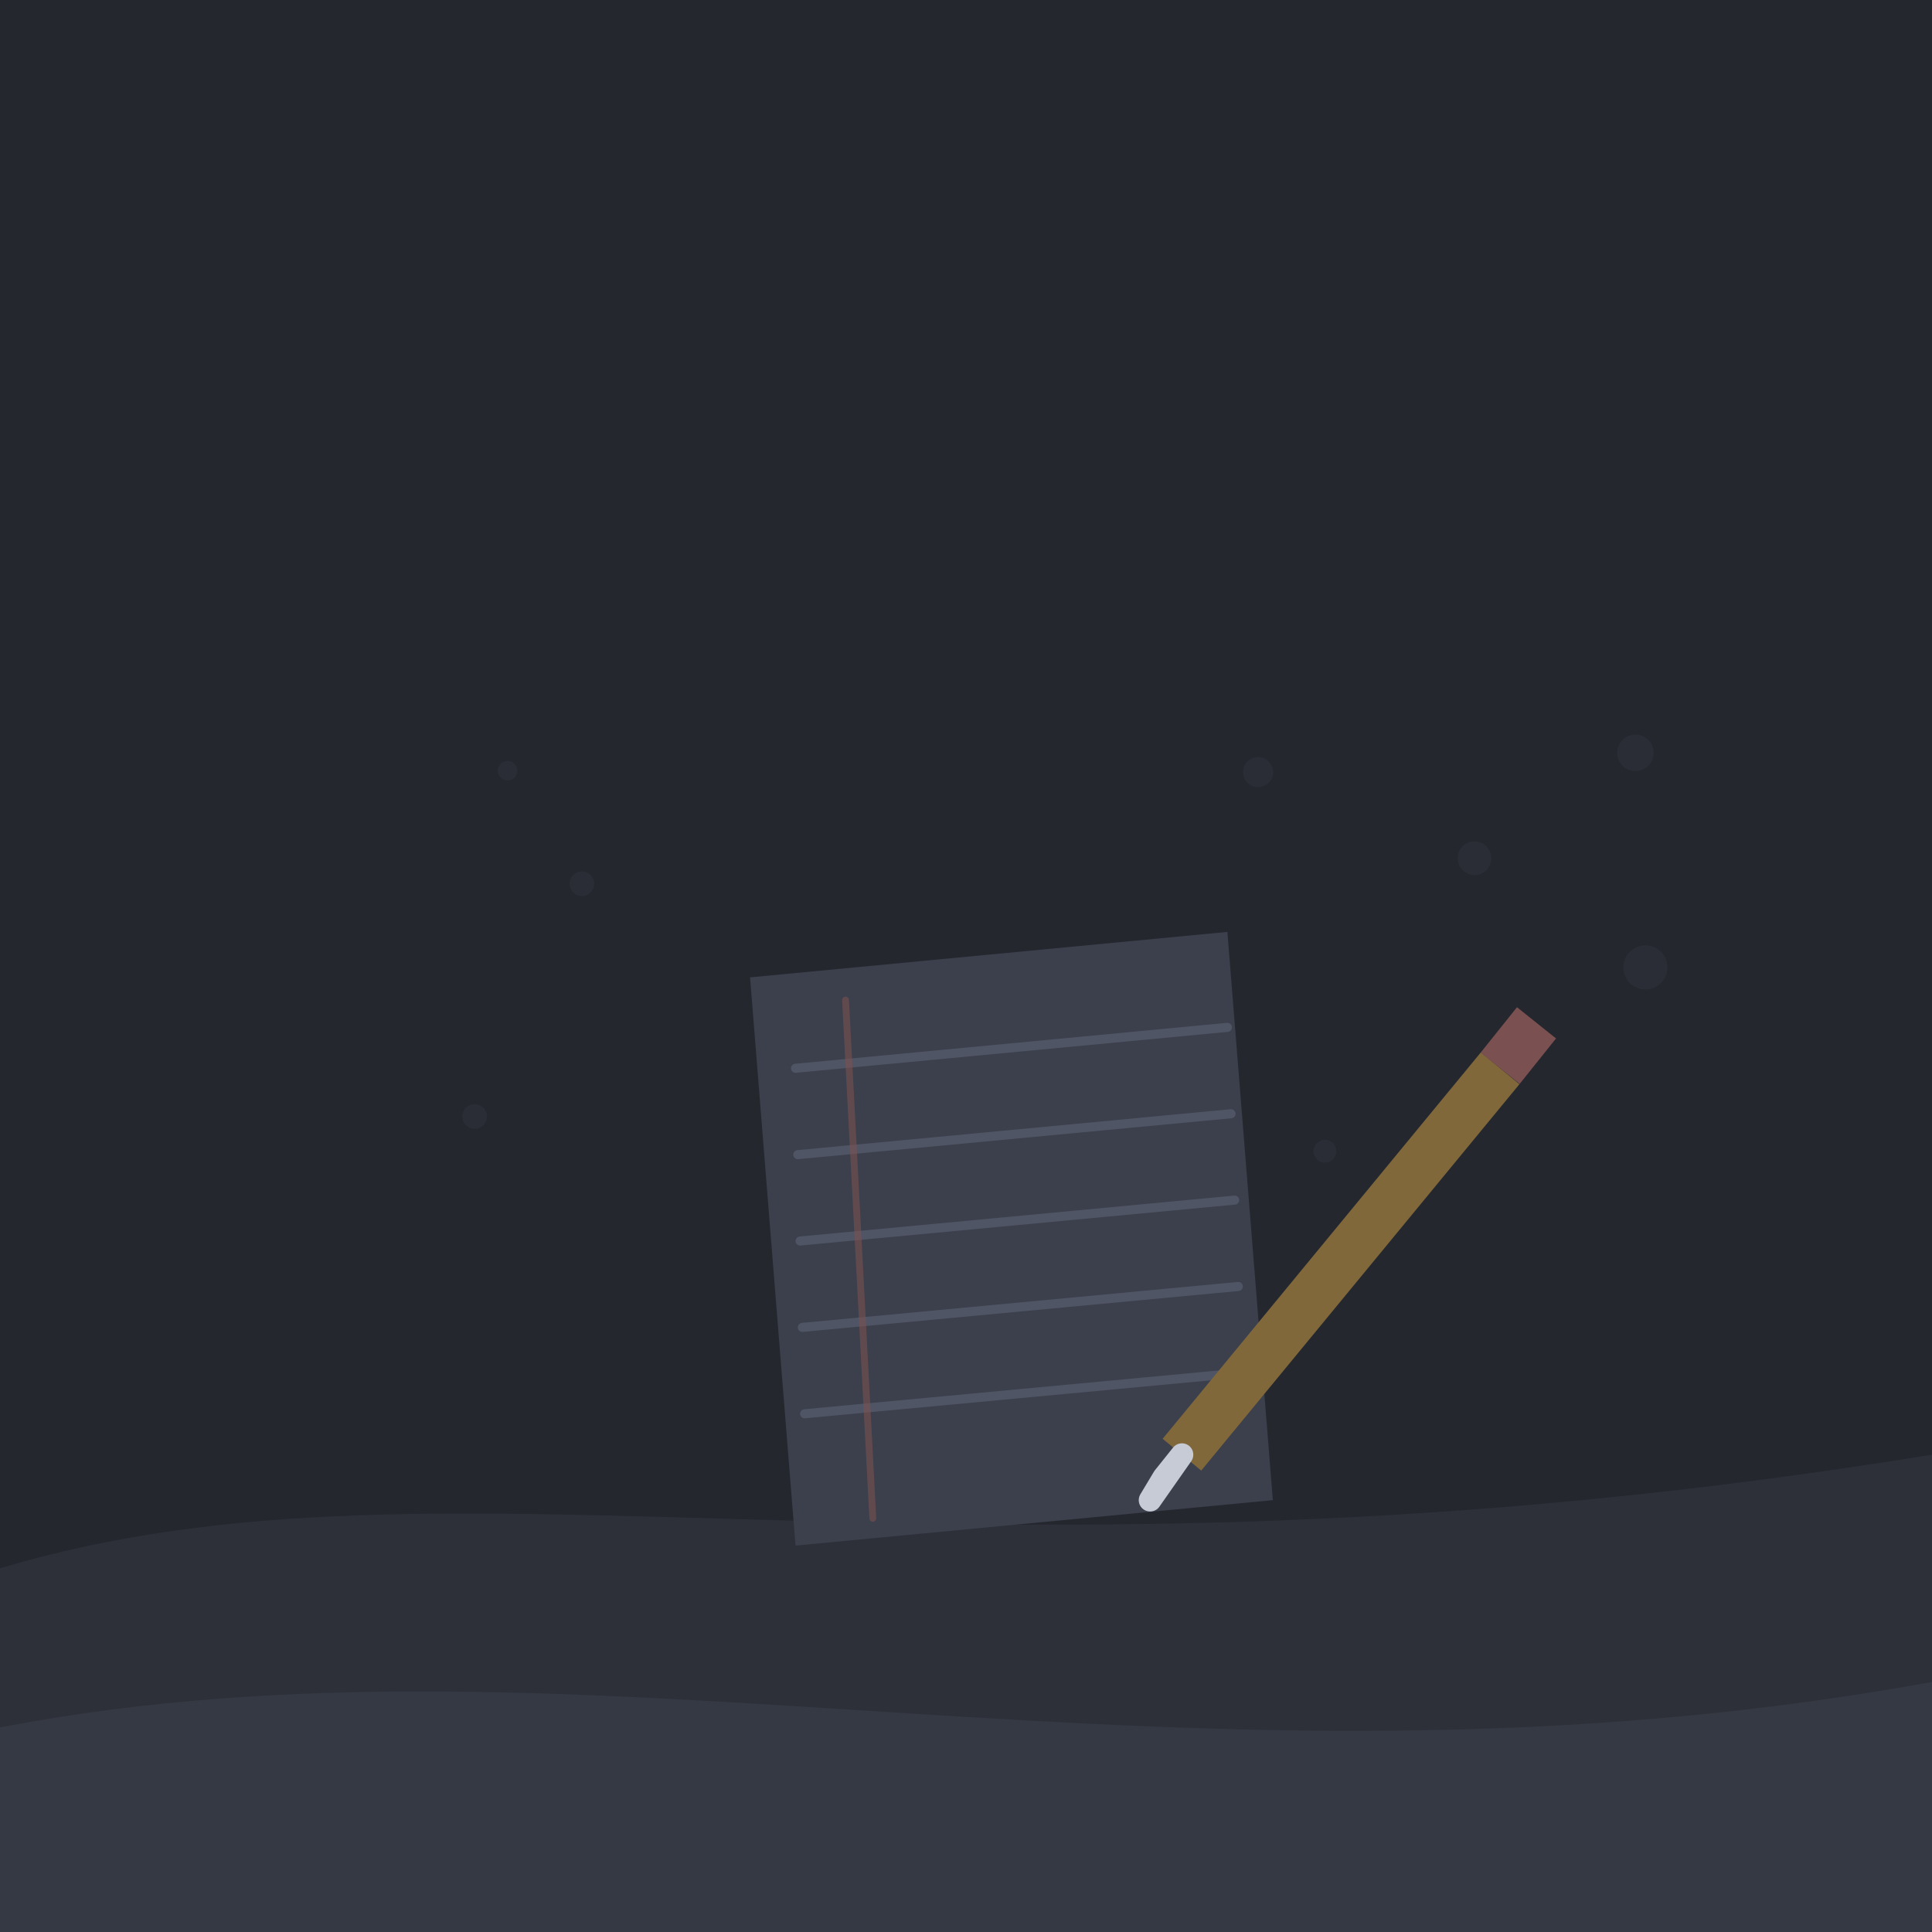
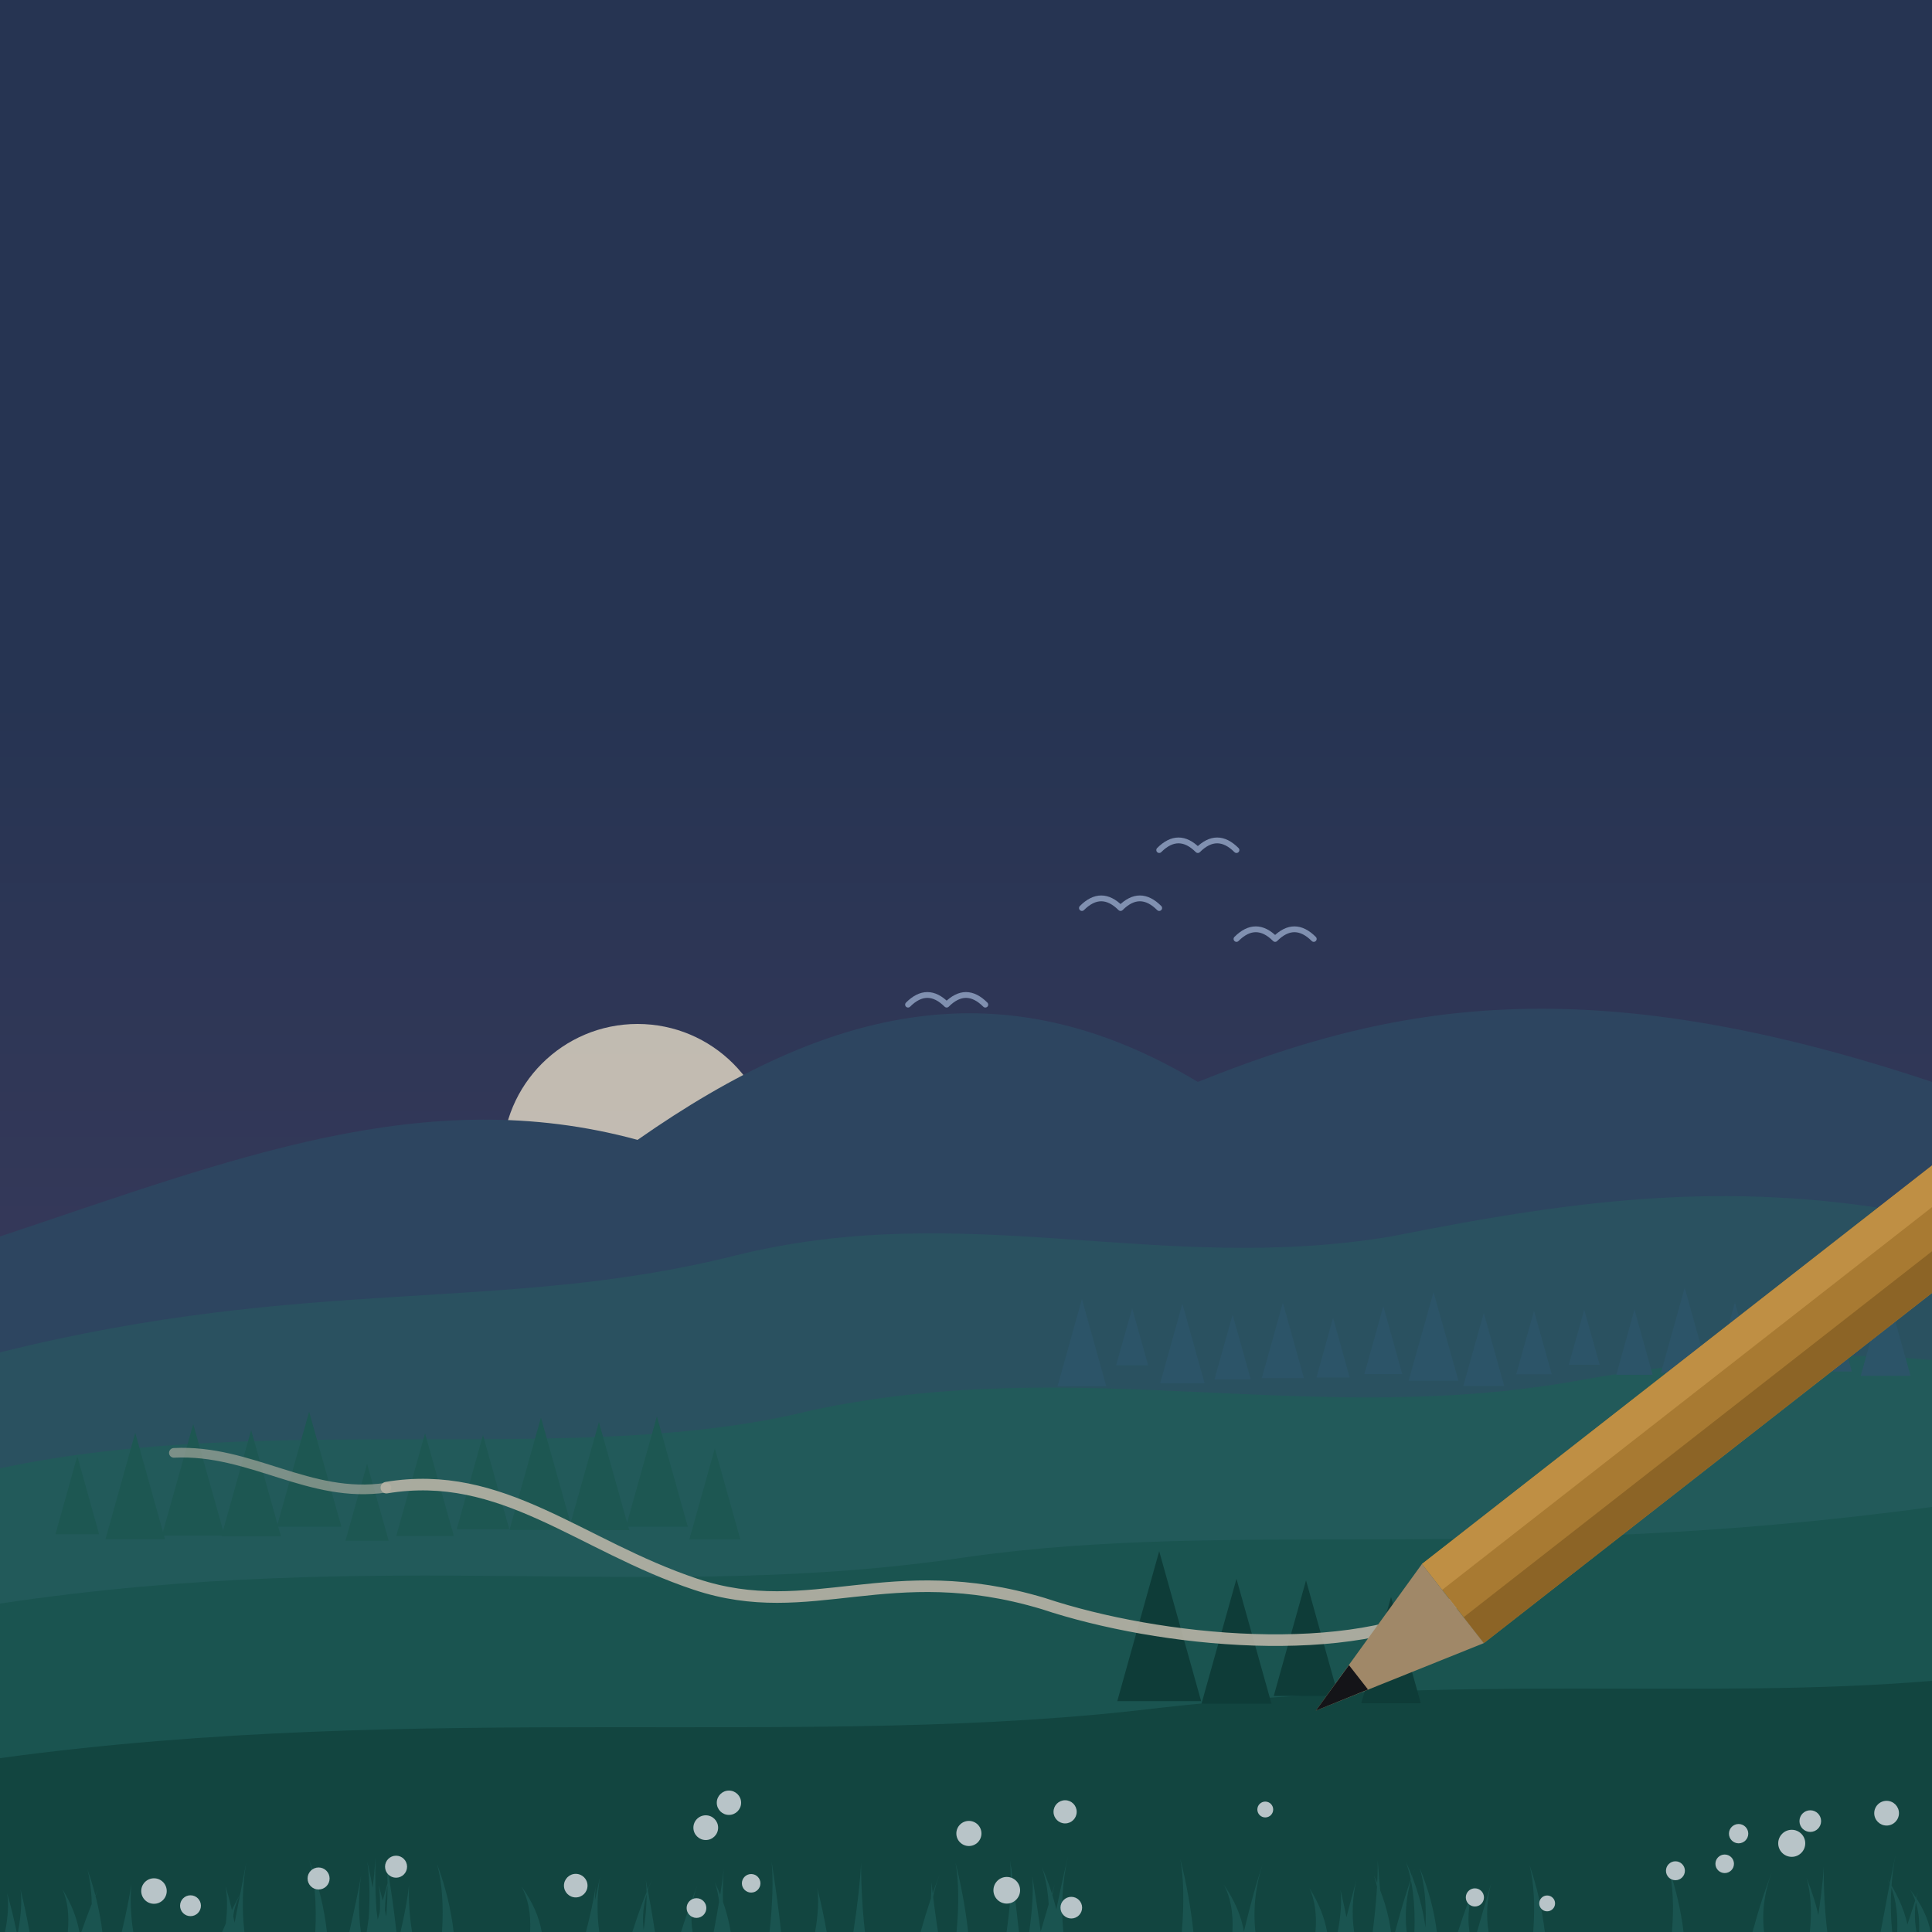
- <svg xmlns="http://www.w3.org/2000/svg" viewBox="0 0 850 850" width="850" height="850">
-   <rect x="0.0" y="0.0" width="850.0" height="850.0" rx="0" fill="#25272f" opacity="1" />
-   <circle cx="719.5" cy="331.2" r="8.0" fill="#353943" opacity="0.35" />
-   <circle cx="582.9" cy="506.5" r="5.0" fill="#353943" opacity="0.35" />
-   <circle cx="648.7" cy="377.6" r="7.4" fill="#353943" opacity="0.35" />
-   <circle cx="553.5" cy="339.7" r="6.6" fill="#353943" opacity="0.35" />
-   <circle cx="723.9" cy="425.6" r="9.7" fill="#353943" opacity="0.35" />
-   <circle cx="208.8" cy="491.2" r="5.4" fill="#353943" opacity="0.35" />
-   <circle cx="223.3" cy="339.1" r="4.3" fill="#353943" opacity="0.35" />
-   <circle cx="256.0" cy="388.8" r="5.4" fill="#353943" opacity="0.35" />
-   <circle cx="536.0" cy="505.3" r="7.2" fill="#353943" opacity="0.35" />
-   <path d="M0 690 C 200 630 420 710 850 640 L850 850 L0 850 Z" fill="#2d3039" opacity="1" />
-   <path d="M0 760 C 260 710 520 800 850 740 L850 850 L0 850 Z" fill="#353943" opacity="1" />
-   <path d="M330 430 L540 410 L560 660 L350 680 Z" fill="#3c404c" opacity="1" />
-   <path d="M350 470 L540.0 452" fill="none" stroke="#545a6b" stroke-width="4" stroke-linecap="round" stroke-linejoin="round" opacity="0.8" />
-   <path d="M351 508 L541.6 490" fill="none" stroke="#545a6b" stroke-width="4" stroke-linecap="round" stroke-linejoin="round" opacity="0.8" />
-   <path d="M352 546 L543.2 528" fill="none" stroke="#545a6b" stroke-width="4" stroke-linecap="round" stroke-linejoin="round" opacity="0.8" />
-   <path d="M353 584 L544.8 566" fill="none" stroke="#545a6b" stroke-width="4" stroke-linecap="round" stroke-linejoin="round" opacity="0.8" />
-   <path d="M354 622 L546.4 604" fill="none" stroke="#545a6b" stroke-width="4" stroke-linecap="round" stroke-linejoin="round" opacity="0.8" />
-   <path d="M372 440 L384 668" fill="none" stroke="#7a5050" stroke-width="3" stroke-linecap="round" stroke-linejoin="round" opacity="0.6" />
-   <path d="M520 640 L660 470" fill="none" stroke="#80683a" stroke-width="22" stroke-linecap="butt" stroke-linejoin="round" opacity="1" />
-   <path d="M660 470 L676 450" fill="none" stroke="#7a5050" stroke-width="22" stroke-linecap="butt" stroke-linejoin="round" opacity="1" />
-   <path d="M512 650 L520 640 L506 660 Z" fill="#c7cbd6" stroke="#c7cbd6" stroke-width="10" stroke-linecap="round" stroke-linejoin="round" opacity="1" />
+ <svg xmlns="http://www.w3.org/2000/svg" viewBox="0 0 1000 1000" width="1000" height="1000">
+   <defs>
+     <linearGradient id="sky" x1="0" y1="0" x2="0" y2="1">
+       <stop offset="0.36" stop-color="#263452" />
+       <stop offset="0.75" stop-color="#3a3a5c" />
+     </linearGradient>
+   </defs>
+   <rect x="0" y="0" width="1000" height="1000" fill="url(#sky)" />
+   <circle cx="330" cy="600" r="70" fill="#e6dcc8" opacity="0.8" />
+   <path d="M0 640C120 600 220 560 330 590C430 520 520 500 620 560C720 520 820 500 1000 560L1000 1000L0 1000Z" fill="#2d4560" />
+   <path d="M0 700C160 660 260 680 380 650C500 620 600 660 720 640C820 620 900 610 1000 630L1000 1000L0 1000Z" fill="#2a5160" />
+   <path d="M0 760C140 730 300 760 420 730C560 700 680 740 820 714C900 700 960 700 1000 704L1000 1000L0 1000Z" fill="#225a5a" />
+   <path d="M0 830C200 800 340 830 500 806C640 786 780 810 1000 780L1000 1000L0 1000Z" fill="#1a5450" />
+   <path d="M0 910C220 880 420 906 600 884C760 866 880 880 1000 870L1000 1000L0 1000Z" fill="#124540" />
+   <path d="M560 672.4L572.6 717.5L547.4 717.5Z" fill="#2c5468" />
+   <path d="M586 677.2L594.3 706.7L577.7 706.7Z" fill="#2c5468" />
+   <path d="M612 674.8L623.5 716L600.5 716Z" fill="#2c5468" />
+   <path d="M638 680.5L647.4 714L628.6 714Z" fill="#2c5468" />
+   <path d="M664 674.3L674.9 713.3L653.1 713.3Z" fill="#2c5468" />
+   <path d="M690 682.1L698.6 713L681.4 713Z" fill="#2c5468" />
+   <path d="M716 676.1L725.8 711.2L706.2 711.2Z" fill="#2c5468" />
+   <path d="M742 668.8L754.9 714.7L729.1 714.7Z" fill="#2c5468" />
+   <path d="M768 679.6L778.6 717.4L757.4 717.4Z" fill="#2c5468" />
+   <path d="M794 678.5L803.2 711.3L784.8 711.3Z" fill="#2c5468" />
+   <path d="M820 677.9L828 706.4L812 706.4Z" fill="#2c5468" />
+   <path d="M846 677.8L855.4 711.6L836.6 711.6Z" fill="#2c5468" />
+   <path d="M872 666.5L884.3 710.6L859.7 710.6Z" fill="#2c5468" />
+   <path d="M898 674.2L908.7 712.3L887.3 712.3Z" fill="#2c5468" />
+   <path d="M924 680.4L932 708.8L916 708.8Z" fill="#2c5468" />
+   <path d="M950 679.4L958.5 709.9L941.5 709.9Z" fill="#2c5468" />
+   <path d="M976 666.1L988.9 712.1L963.1 712.1Z" fill="#2c5468" />
+   <path d="M40 753.7L51.3 794.1L28.7 794.1Z" fill="#1d5752" />
+   <path d="M70 741.6L85.4 796.7L54.6 796.7Z" fill="#1d5752" />
+   <path d="M100 737.1L116.2 794.8L83.8 794.8Z" fill="#1d5752" />
+   <path d="M130 740.2L145.4 795.2L114.6 795.2Z" fill="#1d5752" />
+   <path d="M160 730.7L176.7 790.2L143.3 790.2Z" fill="#1d5752" />
+   <path d="M190 757.7L201.2 797.5L178.8 797.5Z" fill="#1d5752" />
+   <path d="M220 741.9L234.9 795L205.1 795Z" fill="#1d5752" />
+   <path d="M250 742.8L263.6 791.5L236.4 791.5Z" fill="#1d5752" />
+   <path d="M280 733.7L296.3 791.9L263.7 791.9Z" fill="#1d5752" />
+   <path d="M310 736.1L325.7 792L294.3 792Z" fill="#1d5752" />
+   <path d="M340 733.1L356 790.2L324 790.2Z" fill="#1d5752" />
+   <path d="M370 749.7L383.2 796.8L356.8 796.8Z" fill="#1d5752" />
+   <path d="M600 802.9L621.7 880.5L578.3 880.5Z" fill="#0e3c38" />
+   <path d="M640 817.2L658.1 881.8L621.9 881.8Z" fill="#0e3c38" />
+   <path d="M676 818L692.7 877.8L659.3 877.8Z" fill="#0e3c38" />
+   <path d="M720 826.6L735.4 881.6L704.6 881.6Z" fill="#0e3c38" />
+   <path d="M752 830C700 860 600 850 540 830C460 806 420 840 360 820C300 800 260 760 200 770" fill="none" stroke="#b8b4a6" stroke-width="6" stroke-linecap="round" stroke-linejoin="round" opacity="0.9" />
+   <path d="M200 770C160 776 130 750 90 752" fill="none" stroke="#b8b4a6" stroke-width="5" stroke-linecap="round" stroke-linejoin="round" opacity="0.6" />
+   <path d="M560 470q10 -10 20 0q10 -10 20 0" fill="none" stroke="#8090b0" stroke-width="3" stroke-linecap="round" stroke-linejoin="round" />
+   <path d="M600 440q10 -10 20 0q10 -10 20 0" fill="none" stroke="#8090b0" stroke-width="3" stroke-linecap="round" stroke-linejoin="round" />
+   <path d="M640 486q10 -10 20 0q10 -10 20 0" fill="none" stroke="#8090b0" stroke-width="3" stroke-linecap="round" stroke-linejoin="round" />
+   <path d="M470 520q10 -10 20 0q10 -10 20 0" fill="none" stroke="#8090b0" stroke-width="3" stroke-linecap="round" stroke-linejoin="round" />
+   <g transform="translate(752 830) rotate(-38)">
+     <rect x="0" y="-26" width="470" height="52" fill="#a87a32" />
+     <rect x="0" y="-26" width="470" height="17" fill="#bf8f44" />
+     <rect x="0" y="9" width="470" height="17" fill="#8c6426" />
+     <path d="M0 -26L-90 0L0 26Z" fill="#a08868" />
+     <path d="M-62 -8L-90 0L-62 8Z" fill="#141418" />
+     <rect x="470" y="-26" width="46" height="52" fill="#6a7880" />
+     <path d="M480 -26L480 26" fill="none" stroke="#56636a" stroke-width="3" stroke-linecap="round" stroke-linejoin="round" />
+     <path d="M492 -26L492 26" fill="none" stroke="#56636a" stroke-width="3" stroke-linecap="round" stroke-linejoin="round" />
+     <path d="M504 -26L504 26" fill="none" stroke="#56636a" stroke-width="3" stroke-linecap="round" stroke-linejoin="round" />
+     <rect x="516" y="-26" width="70" height="52" rx="6" fill="#a85a50" />
+   </g>
+   <path d="M9.3 1000Q11.8 986.7 10.6 977.8Q13.3 988.9 15.3 1000ZM680.9 1000Q682 986.3 677.7 977.2Q684.9 988.6 686.9 1000ZM228.8 1000Q230.1 978.9 226.2 964.8Q232.8 982.4 234.8 1000ZM737.7 1000Q738.9 980.1 734.8 966.8Q741.7 983.4 743.7 1000ZM532.7 1000Q535.2 982.6 534.3 971Q536.7 985.5 538.7 1000ZM993.3 1000Q994 986.9 988.7 978.1Q997.3 989.1 999.3 1000ZM936.8 1000Q938.4 983.2 935 971.9Q940.8 986 942.8 1000ZM327.3 1000Q332.5 983.6 337.6 972.7Q331.3 986.4 333.3 1000ZM207.3 1000Q210.7 985.4 211.7 975.7Q211.3 987.8 213.3 1000ZM544.4 1000Q549 976.6 552.8 960.9Q548.4 980.5 550.4 1000ZM352.5 1000Q357.1 985.6 360.9 975.9Q356.5 988 358.5 1000ZM986 1000Q990.1 987.6 992.7 979.4Q990 989.7 992 1000ZM865.4 1000Q867 980.2 863.8 967Q869.4 983.5 871.4 1000ZM793.6 1000Q795.1 979.2 791.7 965.4Q797.6 982.7 799.6 1000ZM637.9 1000Q638.7 985.4 633.5 975.6Q641.9 987.8 643.9 1000ZM333 1000Q335.5 984 334.3 973.3Q337 986.7 339 1000ZM643.8 1000Q649 978 654.1 963.3Q647.8 981.6 649.8 1000ZM973.4 1000Q977.8 976.1 981.1 960.1Q977.4 980.1 979.4 1000ZM303.3 1000Q306.9 985.9 308.3 976.5Q307.3 988.2 309.3 1000ZM542.8 1000Q543.9 979.9 539.3 966.5Q546.8 983.3 548.8 1000ZM189.8 1000Q193.3 976.9 194.4 961.6Q193.8 980.8 195.8 1000ZM692.4 1000Q694.9 986.9 693.8 978.1Q696.4 989 698.4 1000ZM907.1 1000Q912.5 980.2 918 967Q911.1 983.5 913.1 1000ZM193.9 1000Q198.3 982.5 201.7 970.9Q197.9 985.5 199.9 1000ZM441.7 1000Q445 978.5 445.7 964.2Q445.7 982.1 447.7 1000ZM115 1000Q120.4 986.8 125.8 978Q119 989 121 1000ZM116.3 1000Q118.5 985.7 116.7 976.1Q120.3 988.1 122.3 1000ZM710.5 1000Q713.3 977.8 713.1 962.9Q714.5 981.5 716.5 1000ZM495.1 1000Q497.1 978.5 494.6 964.2Q499.1 982.1 501.1 1000ZM369.4 1000Q373.1 980.6 374.6 967.7Q373.4 983.9 375.4 1000ZM35.1 1000Q36.3 986.7 32.3 977.8Q39.1 988.9 41.1 1000ZM722.1 1000Q727.4 979.7 732.7 966.1Q726.1 983.1 728.1 1000ZM764.5 1000Q768.8 984.9 771.8 974.9Q768.5 987.5 770.5 1000ZM982 1000Q982.7 983.8 977.2 973Q986 986.5 988 1000ZM372.2 1000Q373.6 984.6 370 974.3Q376.2 987.2 378.2 1000ZM42.1 1000Q46.8 986.5 50.9 977.5Q46.1 988.8 48.1 1000ZM47 1000Q48.6 980.6 45.3 967.7Q51 983.9 53 1000ZM190.3 1000Q192.3 978.2 190.1 963.6Q194.3 981.8 196.3 1000ZM180.8 1000Q184.8 982.5 186.9 970.9Q184.8 985.5 186.8 1000ZM521.4 1000Q523.9 977.7 522.8 962.8Q525.4 981.4 527.4 1000ZM521 1000Q523.9 979.4 523.4 965.7Q525 982.8 527 1000ZM714 1000Q715.2 982.4 711.1 970.7Q718 985.3 720 1000ZM120.5 1000Q124.7 978.6 127.4 964.3Q124.5 982.2 126.5 1000ZM939.8 1000Q943.1 979.7 944 966.2Q943.8 983.1 945.8 1000ZM163.2 1000Q164.3 977.8 160.1 962.9Q167.2 981.5 169.2 1000ZM421.9 1000Q424.3 986.3 423 977.2Q425.9 988.6 427.9 1000ZM304.2 1000Q308.2 982.9 310.6 971.5Q308.2 985.7 310.2 1000ZM538.6 1000Q542.9 985.1 546 975.1Q542.6 987.6 544.6 1000ZM732.1 1000Q732.9 978.1 727.6 963.5Q736.1 981.7 738.1 1000ZM611.7 1000Q613.6 977.3 610.9 962.1Q615.7 981 617.7 1000ZM199.2 1000Q201.5 978.2 200 963.7Q203.2 981.9 205.2 1000ZM398.3 1000Q400.7 978.2 399.4 963.6Q402.3 981.8 404.3 1000ZM195.4 1000Q197.7 985.4 196 975.7Q199.4 987.9 201.4 1000ZM694.9 1000Q699.2 983.6 702.2 972.6Q698.9 986.3 700.9 1000ZM63 1000Q66.6 985 68 975Q67 987.5 69 1000ZM476.5 1000Q481.6 982 486.5 970Q480.5 985 482.5 1000ZM274.4 1000Q275.1 985.8 269.9 976.4Q278.4 988.2 280.4 1000ZM479.5 1000Q482.3 984.4 482.1 974.1Q483.5 987 485.5 1000ZM2.6 1000Q5 988 3.7 980Q6.6 990 8.6 1000ZM754.6 1000Q759.6 984.4 764.2 974Q758.6 987 760.6 1000Z" fill="#1a5450" />
+   <circle cx="521.1" cy="978.4" r="6.9" fill="#b8c4c8" />
+   <circle cx="298" cy="976" r="6.1" fill="#b8c4c8" />
+   <circle cx="654.9" cy="936.6" r="4.1" fill="#b8c4c8" />
+   <circle cx="388.8" cy="974.8" r="4.8" fill="#b8c4c8" />
+   <circle cx="501.5" cy="949" r="6.5" fill="#b8c4c8" />
+   <circle cx="927.4" cy="954.1" r="7" fill="#b8c4c8" />
+   <circle cx="79.7" cy="978.8" r="6.6" fill="#b8c4c8" />
+   <circle cx="164.9" cy="972.3" r="5.7" fill="#b8c4c8" />
+   <circle cx="937" cy="942.6" r="5.6" fill="#b8c4c8" />
+   <circle cx="867.2" cy="968.3" r="4.9" fill="#b8c4c8" />
+   <circle cx="98.6" cy="986.4" r="5.4" fill="#b8c4c8" />
+   <circle cx="976.5" cy="938.5" r="6.4" fill="#b8c4c8" />
+   <circle cx="800.8" cy="985.2" r="4.1" fill="#b8c4c8" />
+   <circle cx="377.3" cy="933.1" r="6.3" fill="#b8c4c8" />
+   <circle cx="360.5" cy="987.6" r="5.1" fill="#b8c4c8" />
+   <circle cx="763.4" cy="982.1" r="4.7" fill="#b8c4c8" />
+   <circle cx="554.5" cy="987.4" r="5.6" fill="#b8c4c8" />
+   <circle cx="365.3" cy="946" r="6.4" fill="#b8c4c8" />
+   <circle cx="205" cy="966.2" r="5.7" fill="#b8c4c8" />
+   <circle cx="551.3" cy="937.8" r="6" fill="#b8c4c8" />
+   <circle cx="899.9" cy="949.1" r="5" fill="#b8c4c8" />
+   <circle cx="892.7" cy="964.7" r="4.8" fill="#b8c4c8" />
</svg>
